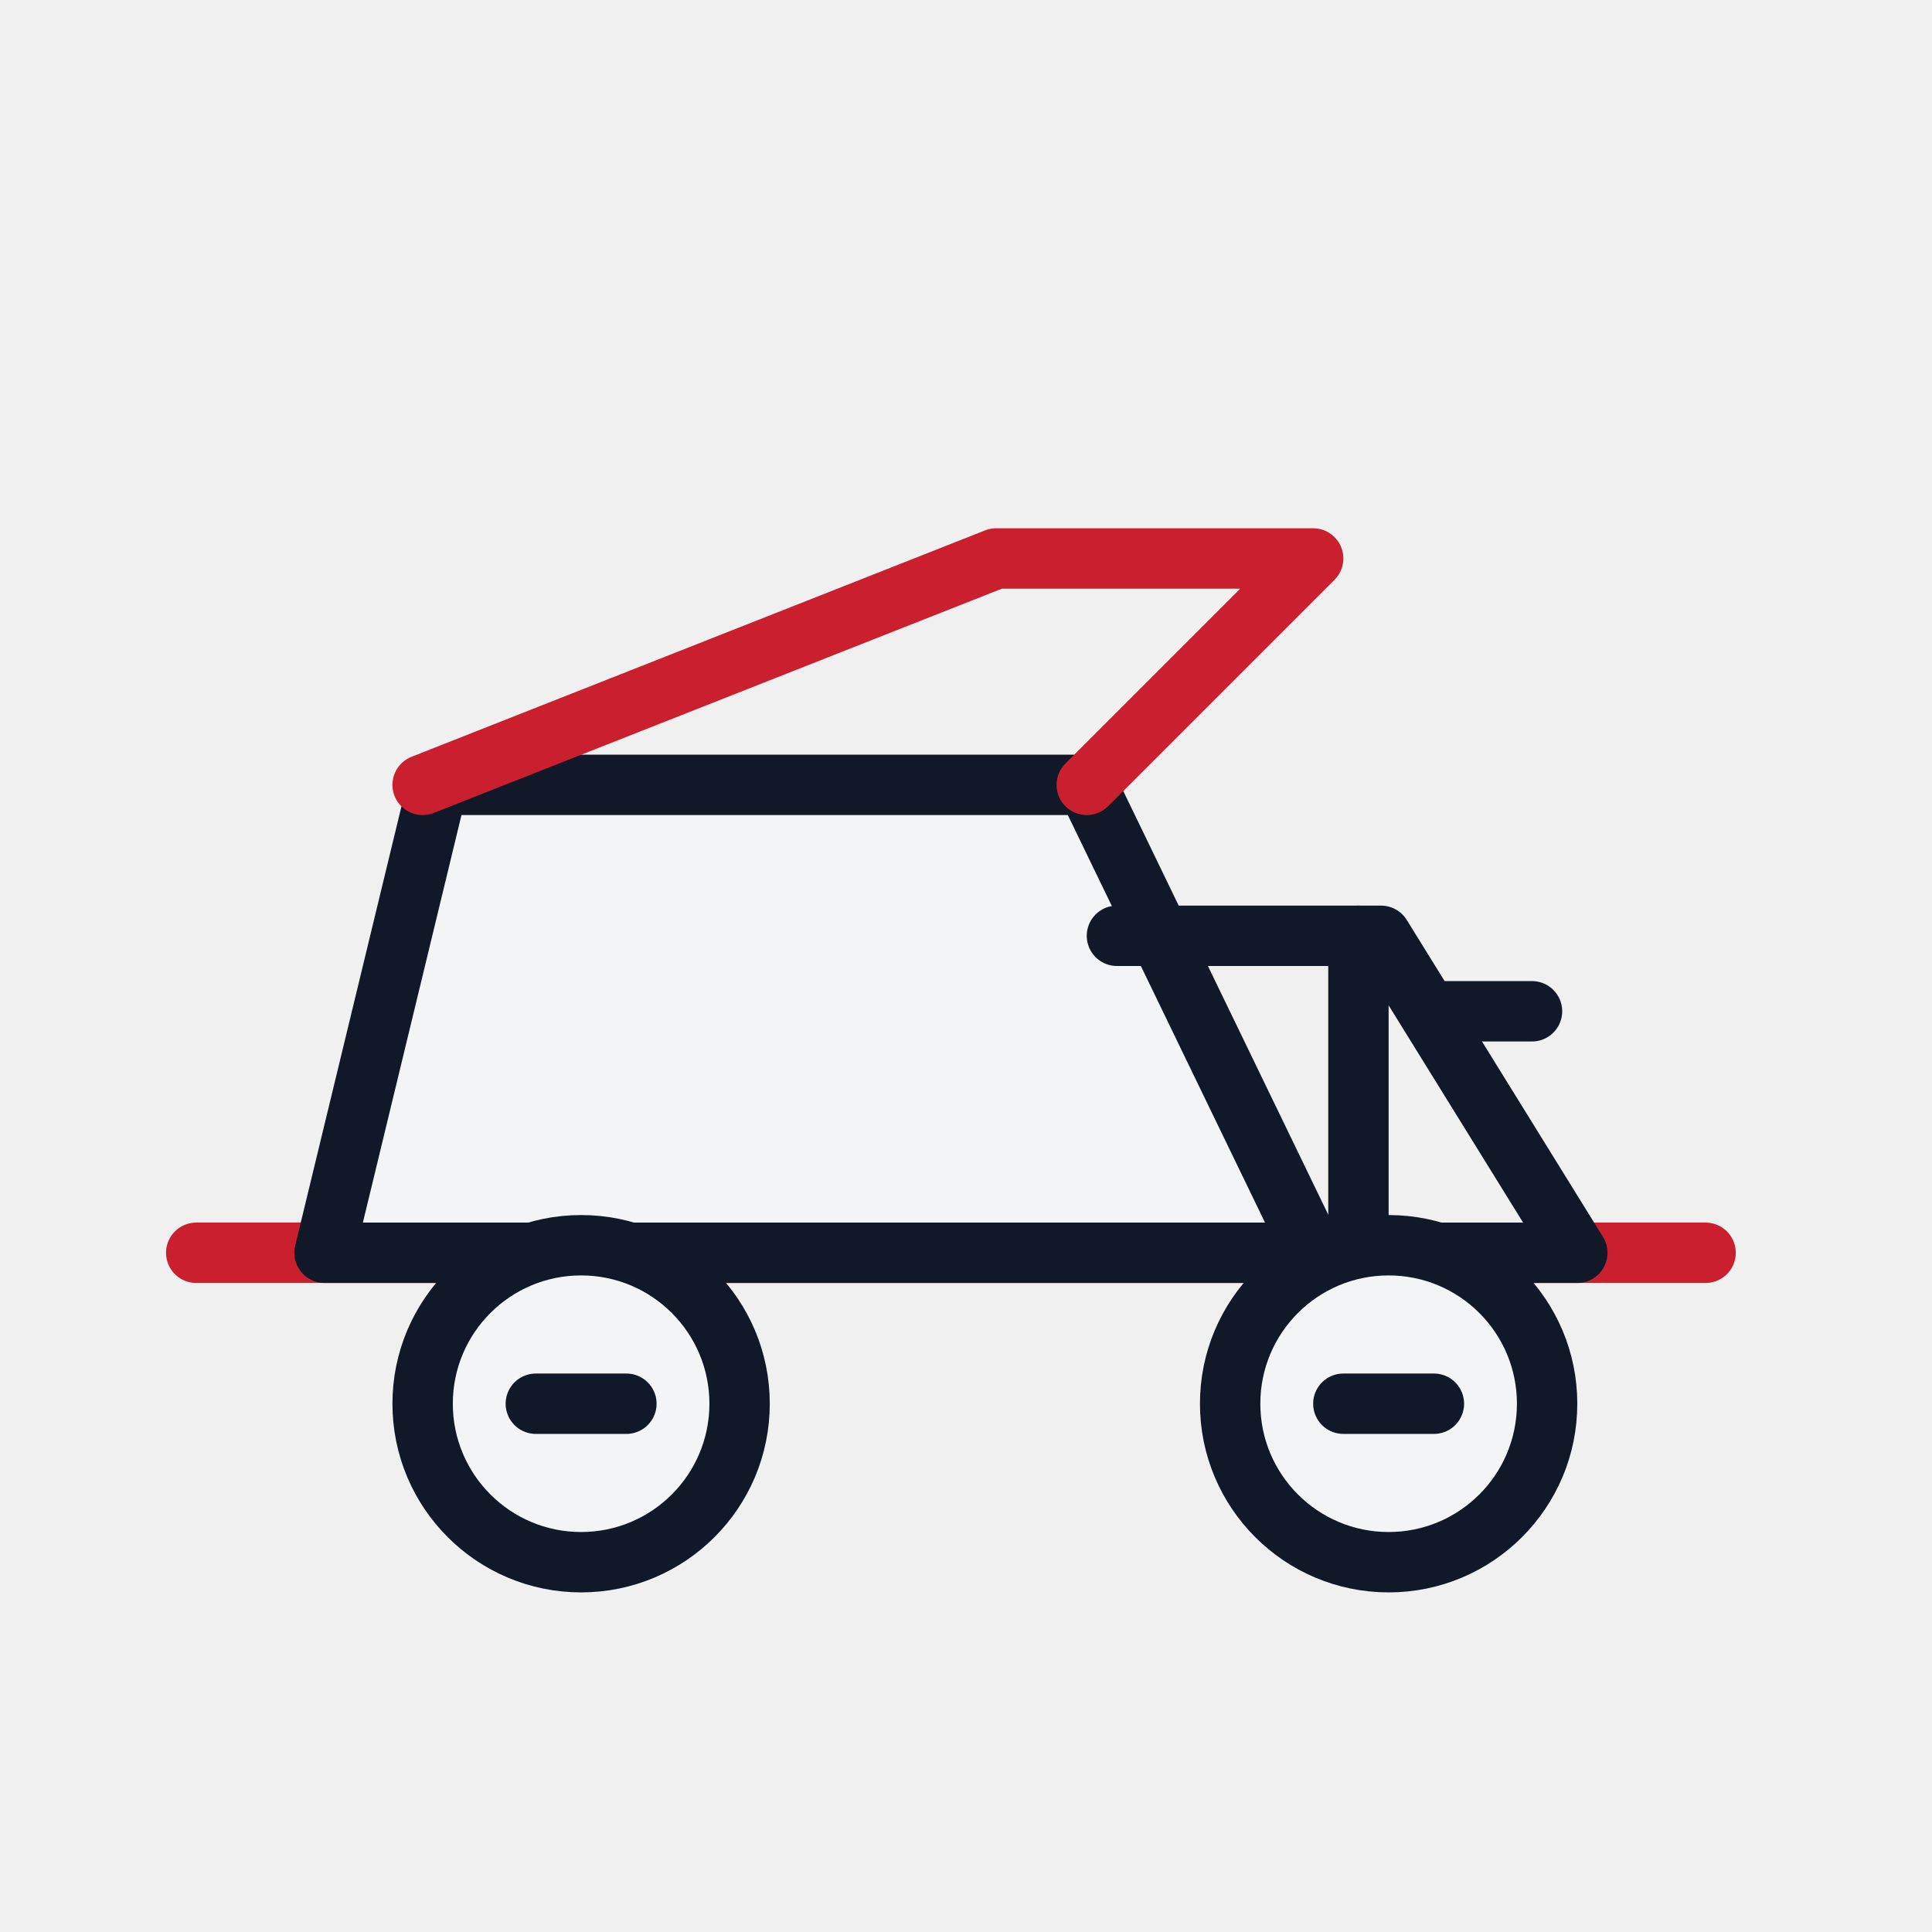
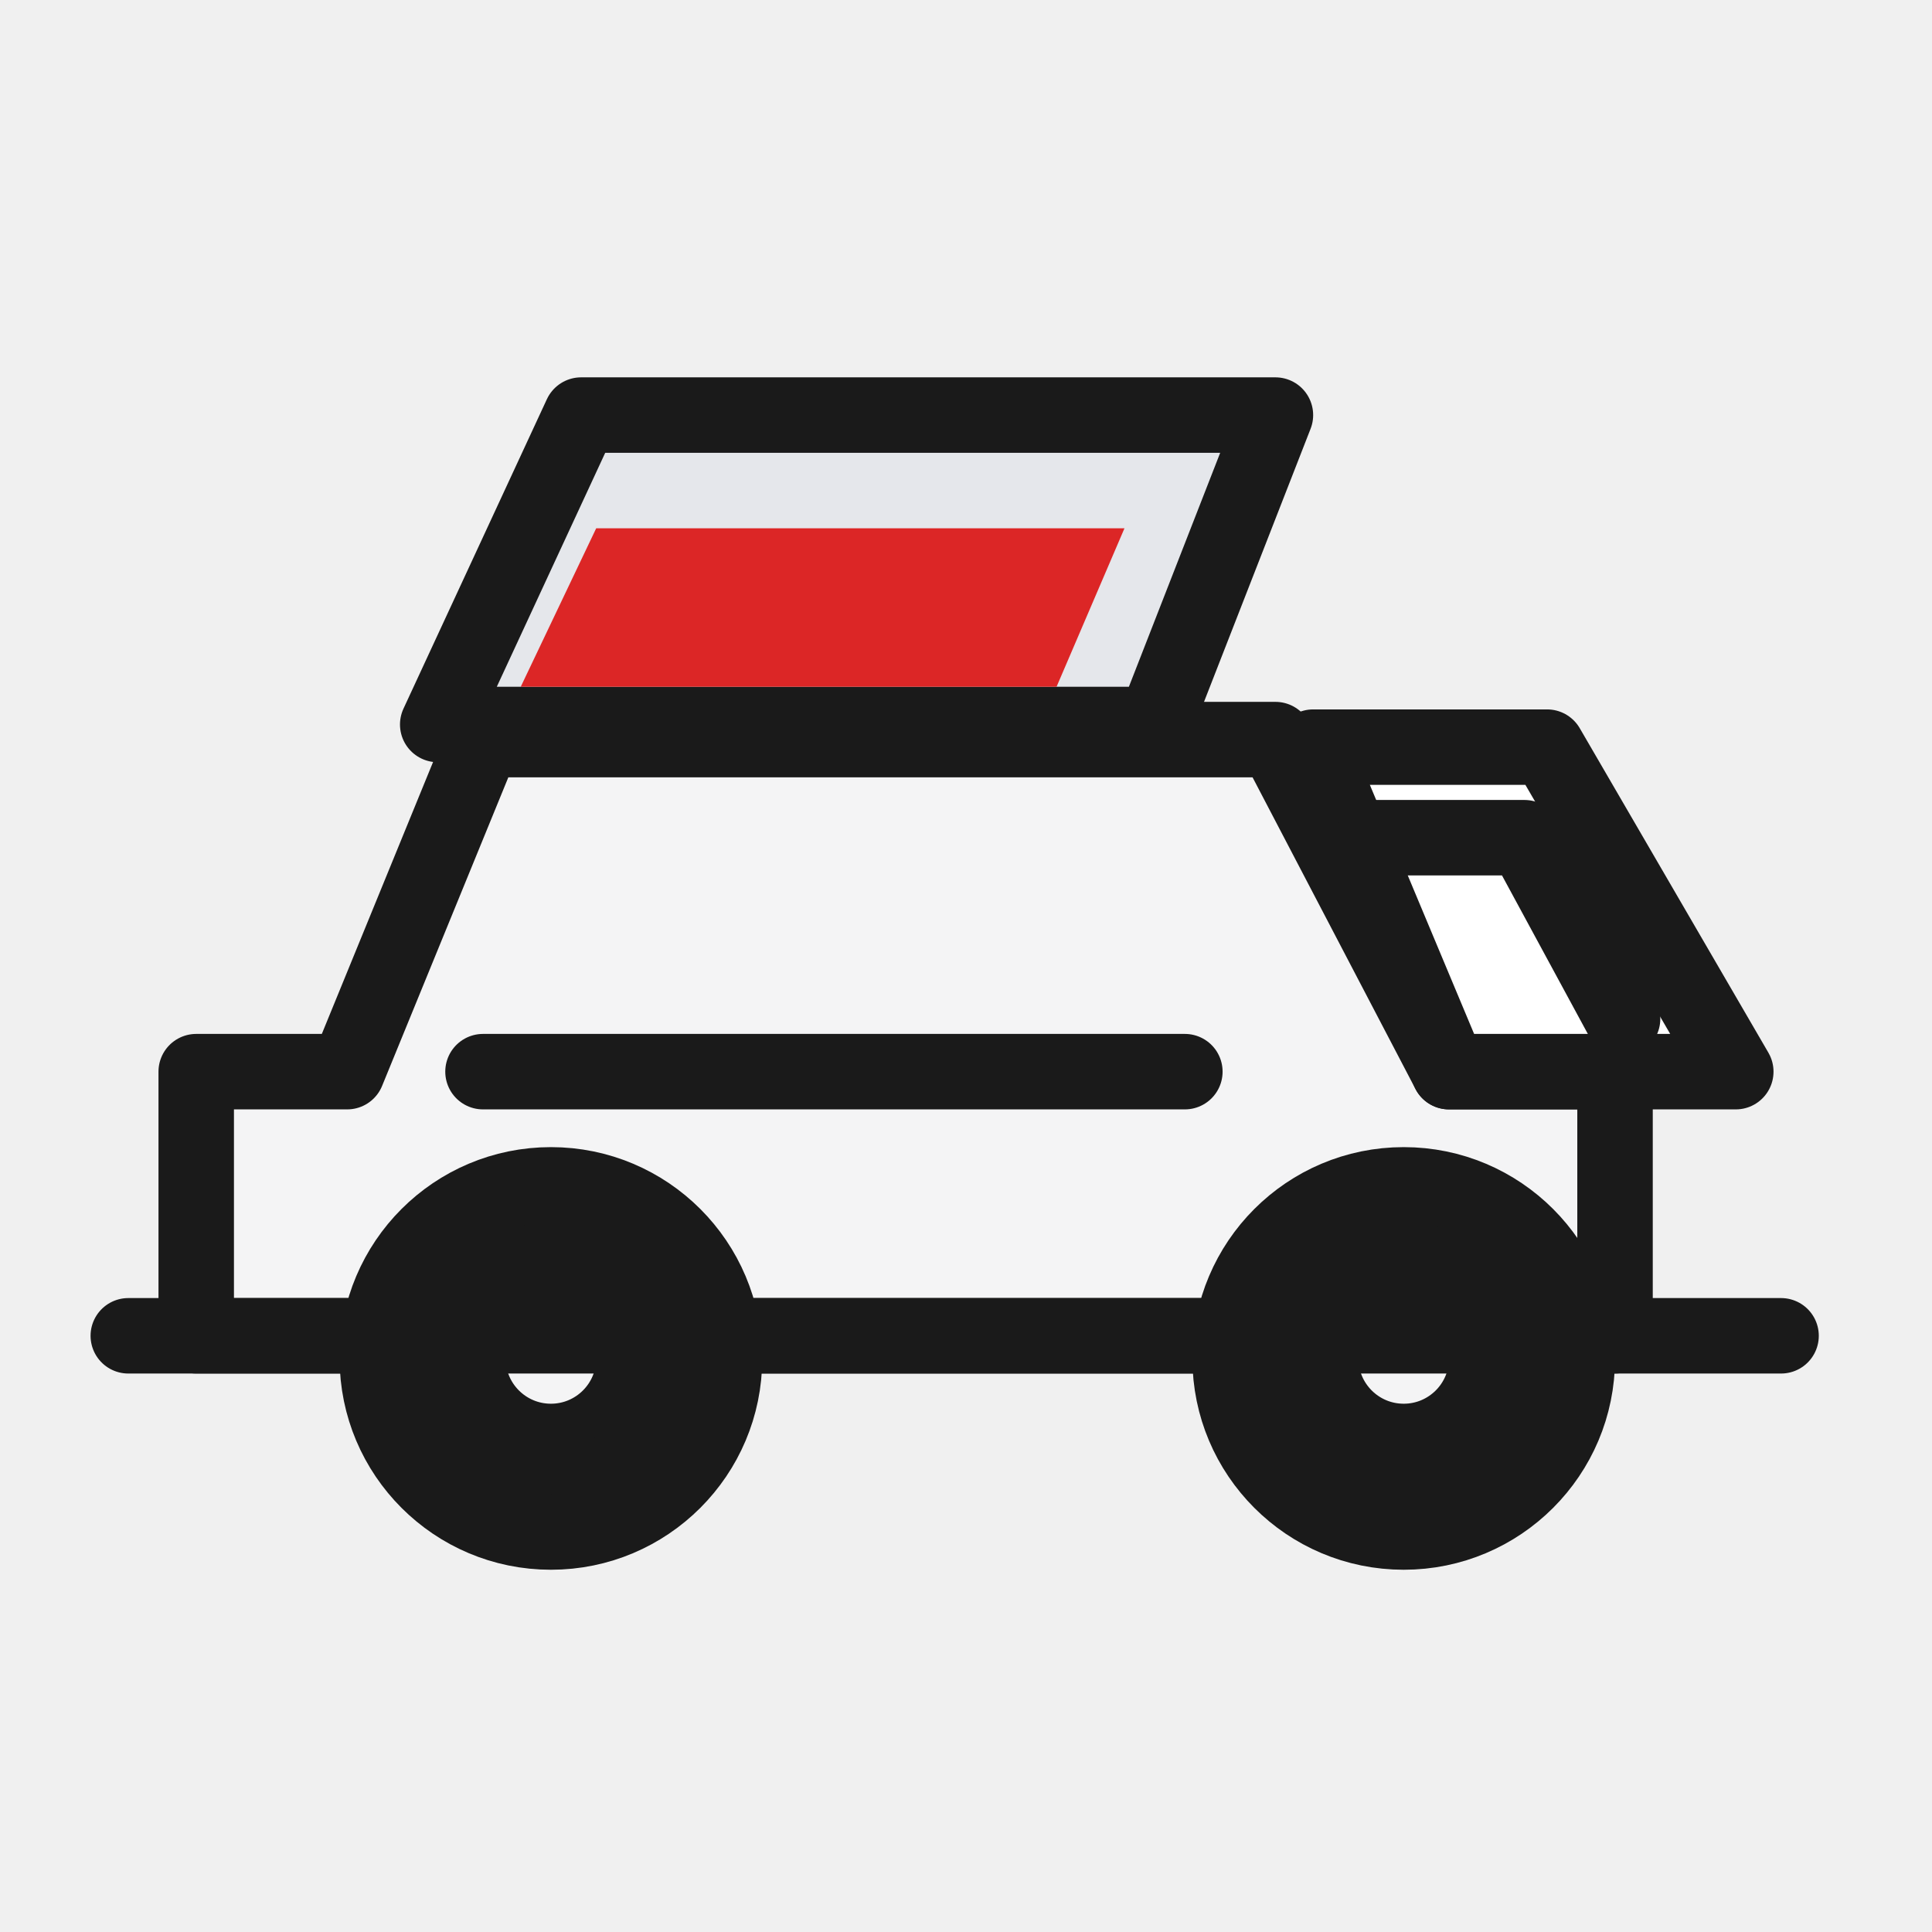
<svg xmlns="http://www.w3.org/2000/svg" viewBox="0 0 256 256" role="img" aria-labelledby="title desc">
-   <style>
-   .main{fill:none;stroke:#111827;stroke-width:8;stroke-linecap:round;stroke-linejoin:round;}
-   .accent{fill:none;stroke:#C91F2E;stroke-width:8;stroke-linecap:round;stroke-linejoin:round;}
-   .soft{fill:#F3F4F6;stroke:#111827;stroke-width:8;stroke-linecap:round;stroke-linejoin:round;}
- </style>
-   <path class="accent" d="M26 166h200" />
-   <path class="soft" d="M58 104h86l30 62H43l15-62Z" />
-   <path class="main" d="M148 124h35l26 42h-35" />
-   <path class="main" d="M180 124v42" />
-   <path class="accent" d="M56 104l76-30h42l-30 30" />
-   <circle class="soft" cx="77" cy="186" r="21" />
-   <circle class="soft" cx="184" cy="186" r="21" />
-   <path class="main" d="M71 186h12M178 186h12" />
-   <path class="main" d="M190 134h13" />
+   <g fill="none" stroke="#1a1a1a" stroke-width="10" stroke-linecap="round" stroke-linejoin="round">
+     <path fill="#f4f4f5" d="M26 142h20l18-44h105l23 44h22v35H26z" />
+     <path fill="#e5e7eb" d="M58 96 77 55h92l-16 41z" />
+     <path fill="#ffffff" d="M174 99h31l25 43h-38z" />
+     <path d="M64 142h93" />
+     <path d="M182 111h20l13 24" />
+     <circle cx="73" cy="180" r="23" fill="#1a1a1a" />
+     <circle cx="73" cy="180" r="9" fill="#f4f4f5" stroke-width="6" />
+     <circle cx="186" cy="180" r="23" fill="#1a1a1a" />
+     <circle cx="186" cy="180" r="9" fill="#f4f4f5" stroke-width="6" />
+     <path d="M17 177h219" />
+   </g>
+   <path d="M79 70h70l-9 21H69z" fill="#dc2626" />
</svg>
